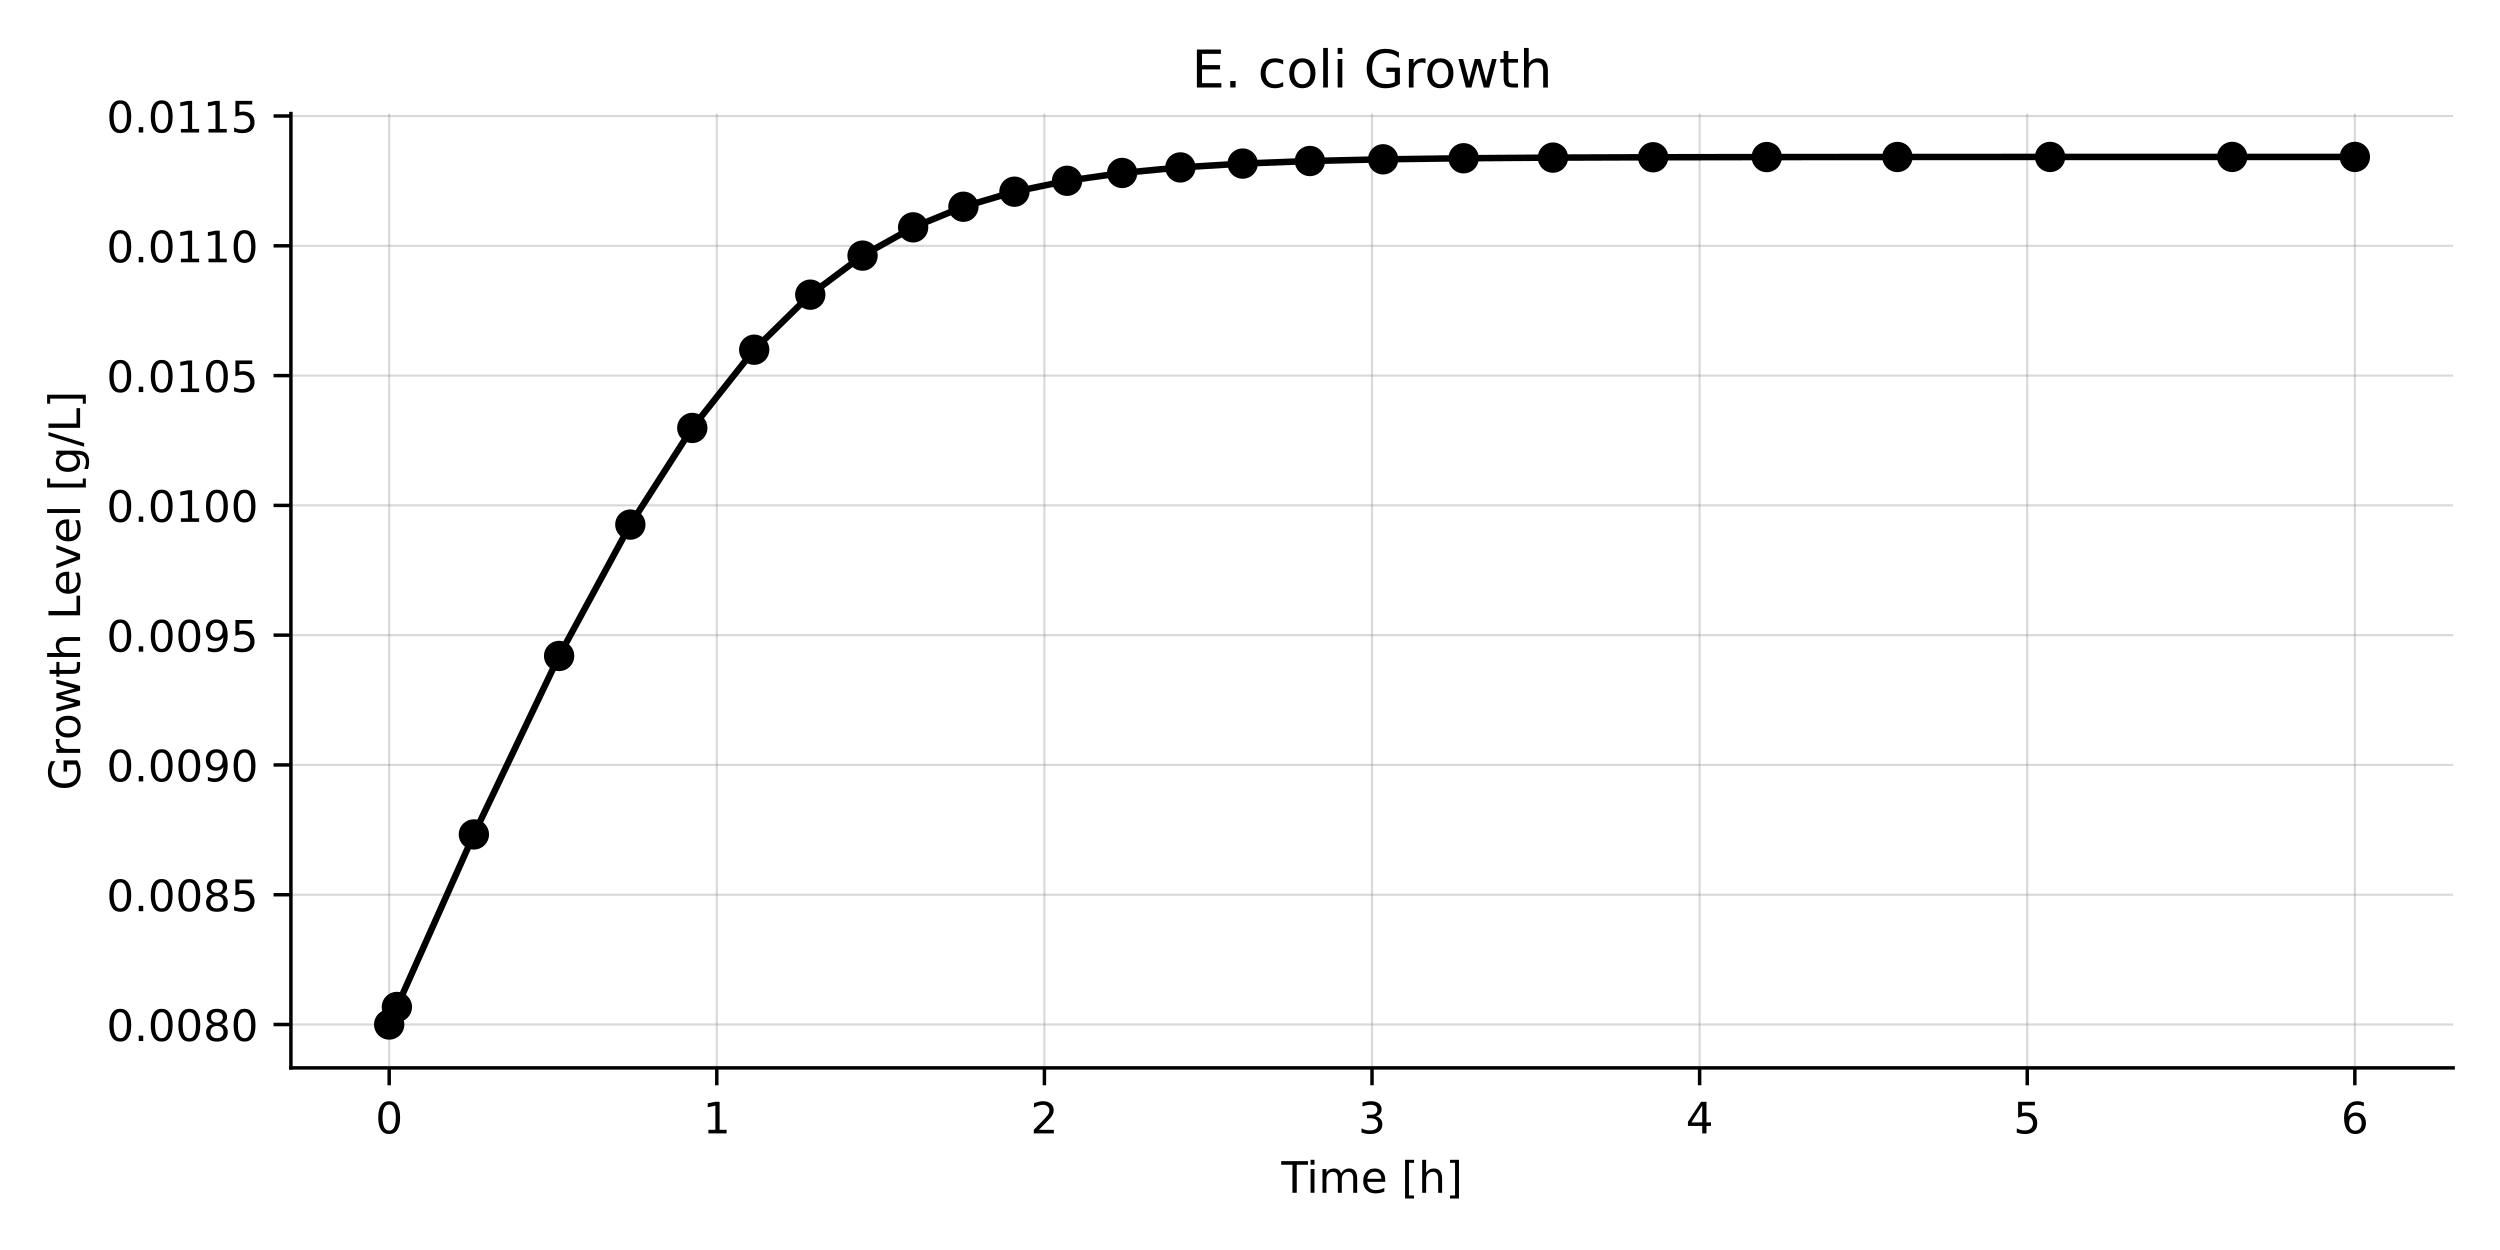
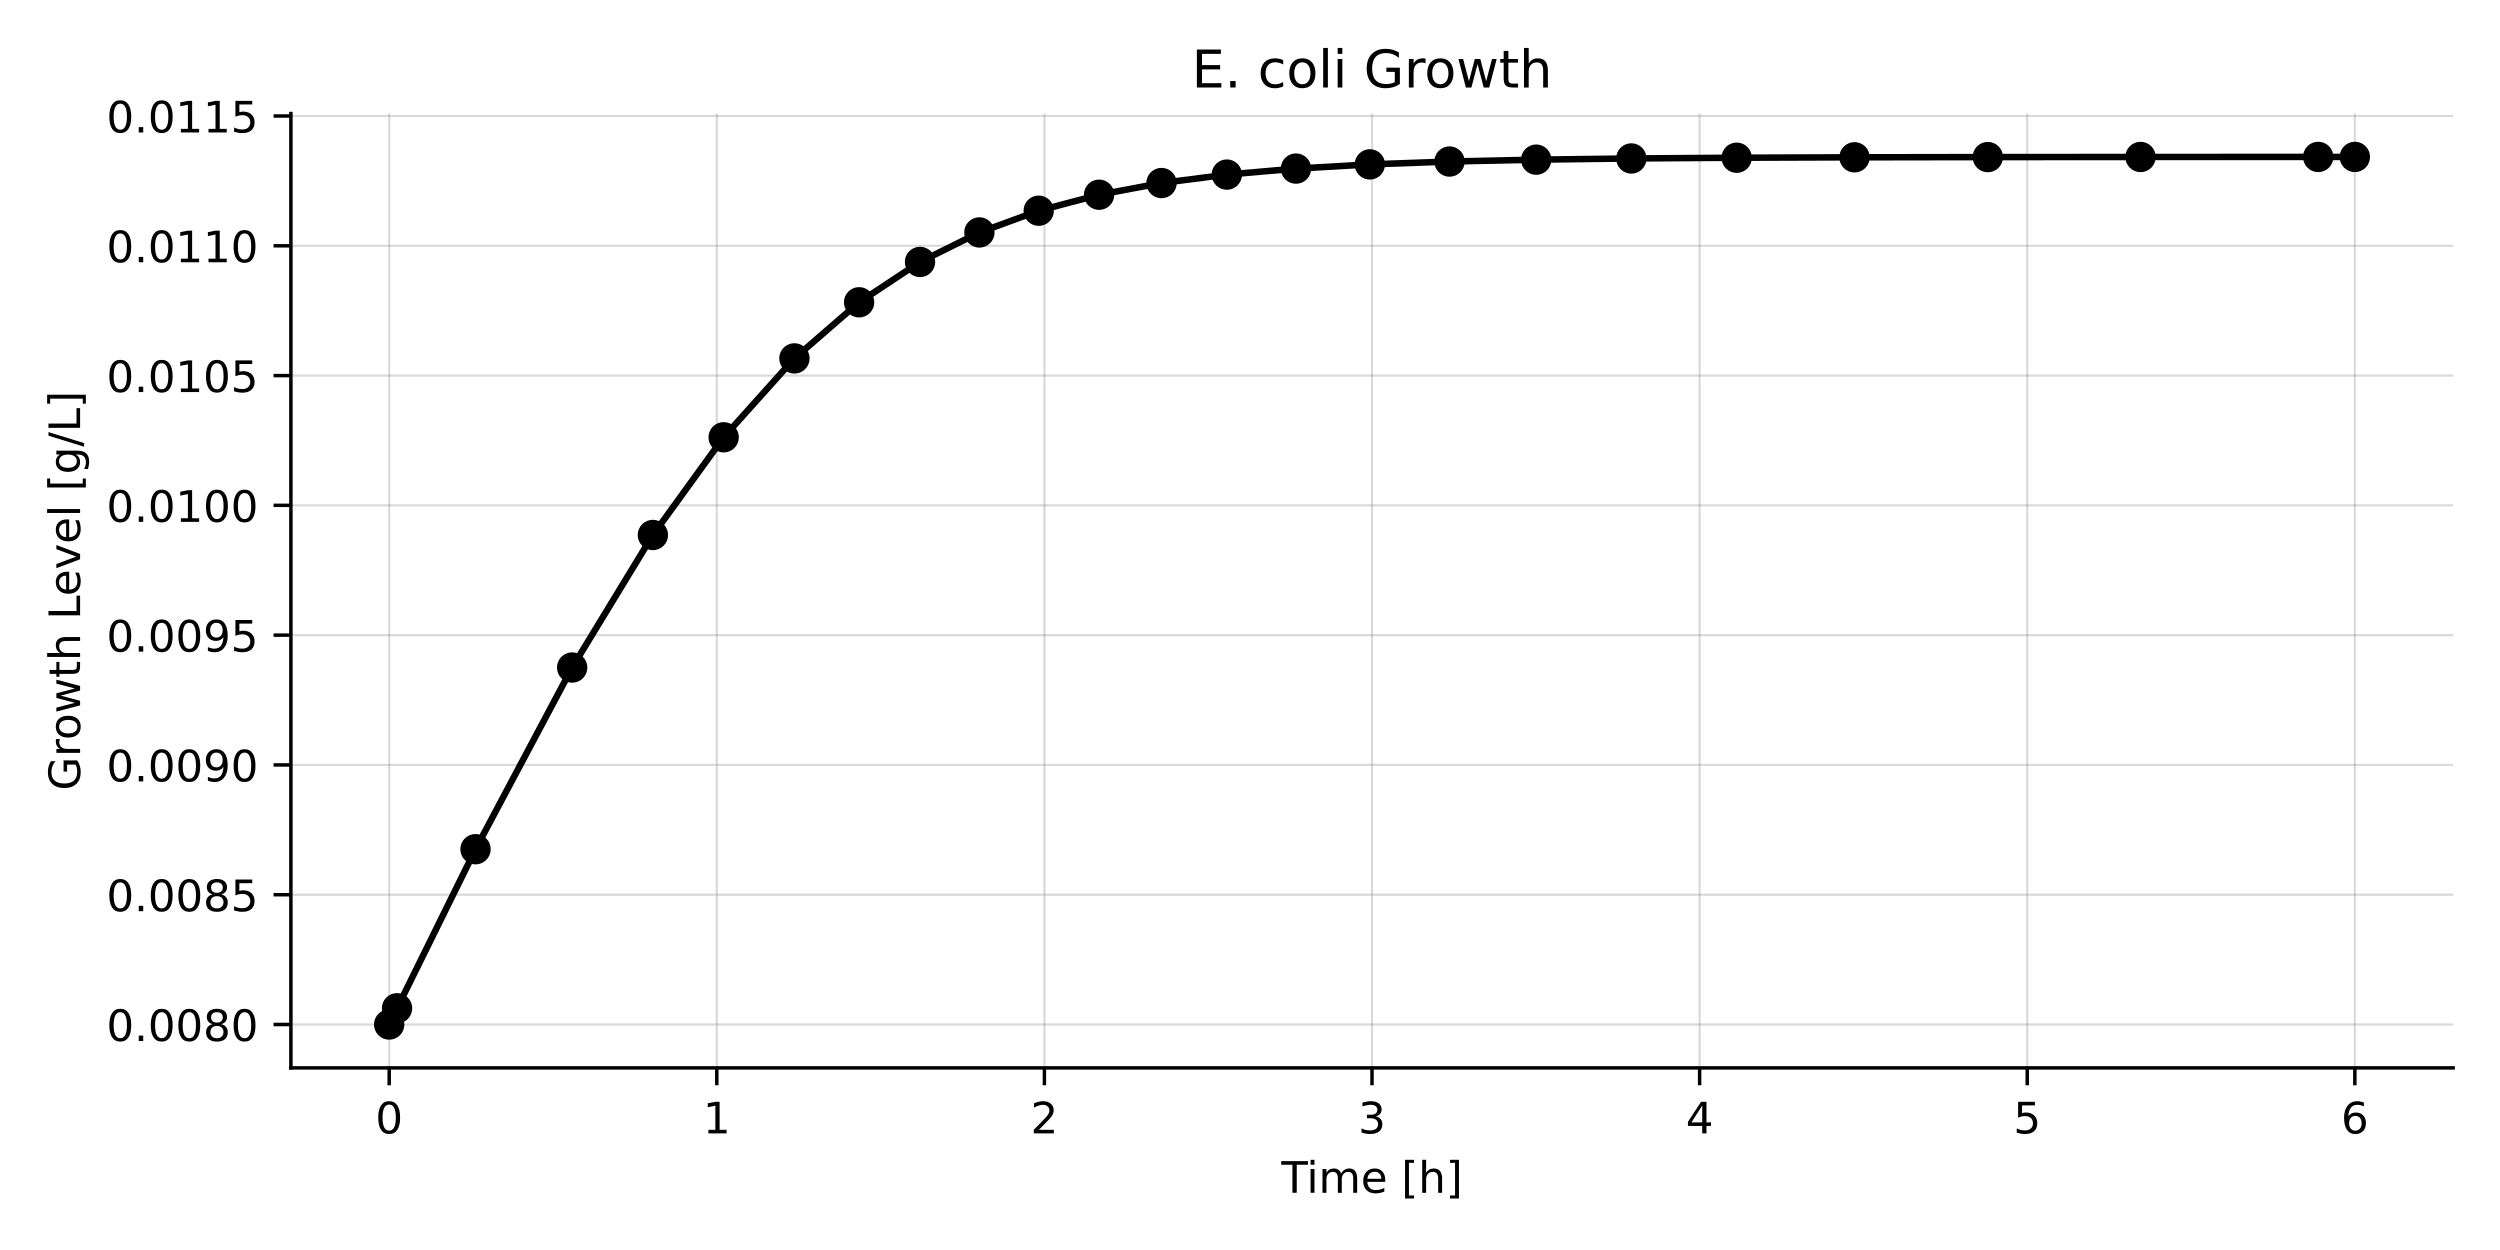
<svg xmlns="http://www.w3.org/2000/svg" xmlns:xlink="http://www.w3.org/1999/xlink" width="576pt" height="288pt" viewBox="0 0 576 288" version="1.1">
  <defs>
    <style type="text/css">*{stroke-linejoin: round; stroke-linecap: butt}</style>
  </defs>
  <g id="figure_1">
    <g id="patch_1">
      <path d="M 0 288  L 576 288  L 576 0  L 0 0  z " style="fill: #ffffff" />
    </g>
    <g id="axes_1">
      <g id="patch_2">
        <path d="M 67.025 246.04  L 565.2 246.04  L 565.2 26.16  L 67.025 26.16  z " style="fill: #ffffff" />
      </g>
      <g id="matplotlib.axis_1">
        <g id="xtick_1">
          <g id="line2d_1">
-             <path d="M 89.669 246.04  L 89.669 26.16  " clip-path="url(#pea0728289e)" style="fill: none; stroke: #808080; stroke-opacity: 0.3; stroke-width: 0.5; stroke-linecap: square" />
+             <path d="M 89.669 246.04  L 89.669 26.16  " clip-path="url(#p222303ca60)" style="fill: none; stroke: #808080; stroke-opacity: 0.3; stroke-width: 0.5; stroke-linecap: square" />
          </g>
          <g id="line2d_2">
            <defs>
-               <path id="m945419326e" d="M 0 0  L 0 4  " style="stroke: #000000; stroke-width: 0.8" />
+               <path id="m4cc28d3b82" d="M 0 0  L 0 4  " style="stroke: #000000; stroke-width: 0.8" />
            </defs>
            <g>
-               <use xlink:href="#m945419326e" x="89.669" y="246.04" style="stroke: #000000; stroke-width: 0.8" />
+               <use xlink:href="#m4cc28d3b82" x="89.669" y="246.04" style="stroke: #000000; stroke-width: 0.8" />
            </g>
          </g>
          <g id="text_1">
            <g transform="translate(86.48807 261.1384) scale(0.1 -0.1)">
              <defs>
                <path id="DejaVuSans-30" d="M 2034 4250  Q 1547 4250 1301 3770  Q 1056 3291 1056 2328  Q 1056 1369 1301 889  Q 1547 409 2034 409  Q 2525 409 2770 889  Q 3016 1369 3016 2328  Q 3016 3291 2770 3770  Q 2525 4250 2034 4250  z M 2034 4750  Q 2819 4750 3233 4129  Q 3647 3509 3647 2328  Q 3647 1150 3233 529  Q 2819 -91 2034 -91  Q 1250 -91 836 529  Q 422 1150 422 2328  Q 422 3509 836 4129  Q 1250 4750 2034 4750  z " transform="scale(0.015625)" />
              </defs>
              <use xlink:href="#DejaVuSans-30" />
            </g>
          </g>
        </g>
        <g id="xtick_2">
          <g id="line2d_3">
-             <path d="M 165.15 246.04  L 165.15 26.16  " clip-path="url(#pea0728289e)" style="fill: none; stroke: #808080; stroke-opacity: 0.3; stroke-width: 0.5; stroke-linecap: square" />
+             <path d="M 165.15 246.04  L 165.15 26.16  " clip-path="url(#p222303ca60)" style="fill: none; stroke: #808080; stroke-opacity: 0.3; stroke-width: 0.5; stroke-linecap: square" />
          </g>
          <g id="line2d_4">
            <g>
-               <use xlink:href="#m945419326e" x="165.15" y="246.04" style="stroke: #000000; stroke-width: 0.8" />
+               <use xlink:href="#m4cc28d3b82" x="165.15" y="246.04" style="stroke: #000000; stroke-width: 0.8" />
            </g>
          </g>
          <g id="text_2">
            <g transform="translate(161.9691 261.1384) scale(0.1 -0.1)">
              <defs>
                <path id="DejaVuSans-31" d="M 794 531  L 1825 531  L 1825 4091  L 703 3866  L 703 4441  L 1819 4666  L 2450 4666  L 2450 531  L 3481 531  L 3481 0  L 794 0  L 794 531  z " transform="scale(0.015625)" />
              </defs>
              <use xlink:href="#DejaVuSans-31" />
            </g>
          </g>
        </g>
        <g id="xtick_3">
          <g id="line2d_5">
-             <path d="M 240.631 246.04  L 240.631 26.16  " clip-path="url(#pea0728289e)" style="fill: none; stroke: #808080; stroke-opacity: 0.3; stroke-width: 0.5; stroke-linecap: square" />
+             <path d="M 240.631 246.04  L 240.631 26.16  " clip-path="url(#p222303ca60)" style="fill: none; stroke: #808080; stroke-opacity: 0.3; stroke-width: 0.5; stroke-linecap: square" />
          </g>
          <g id="line2d_6">
            <g>
-               <use xlink:href="#m945419326e" x="240.631" y="246.04" style="stroke: #000000; stroke-width: 0.8" />
+               <use xlink:href="#m4cc28d3b82" x="240.631" y="246.04" style="stroke: #000000; stroke-width: 0.8" />
            </g>
          </g>
          <g id="text_3">
            <g transform="translate(237.4502 261.1384) scale(0.1 -0.1)">
              <defs>
                <path id="DejaVuSans-32" d="M 1228 531  L 3431 531  L 3431 0  L 469 0  L 469 531  Q 828 903 1448 1529  Q 2069 2156 2228 2338  Q 2531 2678 2651 2914  Q 2772 3150 2772 3378  Q 2772 3750 2511 3984  Q 2250 4219 1831 4219  Q 1534 4219 1204 4116  Q 875 4013 500 3803  L 500 4441  Q 881 4594 1212 4672  Q 1544 4750 1819 4750  Q 2544 4750 2975 4387  Q 3406 4025 3406 3419  Q 3406 3131 3298 2873  Q 3191 2616 2906 2266  Q 2828 2175 2409 1742  Q 1991 1309 1228 531  z " transform="scale(0.015625)" />
              </defs>
              <use xlink:href="#DejaVuSans-32" />
            </g>
          </g>
        </g>
        <g id="xtick_4">
          <g id="line2d_7">
-             <path d="M 316.113 246.04  L 316.113 26.16  " clip-path="url(#pea0728289e)" style="fill: none; stroke: #808080; stroke-opacity: 0.3; stroke-width: 0.5; stroke-linecap: square" />
+             <path d="M 316.113 246.04  L 316.113 26.16  " clip-path="url(#p222303ca60)" style="fill: none; stroke: #808080; stroke-opacity: 0.3; stroke-width: 0.5; stroke-linecap: square" />
          </g>
          <g id="line2d_8">
            <g>
-               <use xlink:href="#m945419326e" x="316.113" y="246.04" style="stroke: #000000; stroke-width: 0.8" />
+               <use xlink:href="#m4cc28d3b82" x="316.113" y="246.04" style="stroke: #000000; stroke-width: 0.8" />
            </g>
          </g>
          <g id="text_4">
            <g transform="translate(312.9312 261.1384) scale(0.1 -0.1)">
              <defs>
                <path id="DejaVuSans-33" d="M 2597 2516  Q 3050 2419 3304 2112  Q 3559 1806 3559 1356  Q 3559 666 3084 287  Q 2609 -91 1734 -91  Q 1441 -91 1130 -33  Q 819 25 488 141  L 488 750  Q 750 597 1062 519  Q 1375 441 1716 441  Q 2309 441 2620 675  Q 2931 909 2931 1356  Q 2931 1769 2642 2001  Q 2353 2234 1838 2234  L 1294 2234  L 1294 2753  L 1863 2753  Q 2328 2753 2575 2939  Q 2822 3125 2822 3475  Q 2822 3834 2567 4026  Q 2313 4219 1838 4219  Q 1578 4219 1281 4162  Q 984 4106 628 3988  L 628 4550  Q 988 4650 1302 4700  Q 1616 4750 1894 4750  Q 2613 4750 3031 4423  Q 3450 4097 3450 3541  Q 3450 3153 3228 2886  Q 3006 2619 2597 2516  z " transform="scale(0.015625)" />
              </defs>
              <use xlink:href="#DejaVuSans-33" />
            </g>
          </g>
        </g>
        <g id="xtick_5">
          <g id="line2d_9">
-             <path d="M 391.594 246.04  L 391.594 26.16  " clip-path="url(#pea0728289e)" style="fill: none; stroke: #808080; stroke-opacity: 0.3; stroke-width: 0.5; stroke-linecap: square" />
+             <path d="M 391.594 246.04  L 391.594 26.16  " clip-path="url(#p222303ca60)" style="fill: none; stroke: #808080; stroke-opacity: 0.3; stroke-width: 0.5; stroke-linecap: square" />
          </g>
          <g id="line2d_10">
            <g>
-               <use xlink:href="#m945419326e" x="391.594" y="246.04" style="stroke: #000000; stroke-width: 0.8" />
+               <use xlink:href="#m4cc28d3b82" x="391.594" y="246.04" style="stroke: #000000; stroke-width: 0.8" />
            </g>
          </g>
          <g id="text_5">
            <g transform="translate(388.4123 261.1384) scale(0.1 -0.1)">
              <defs>
                <path id="DejaVuSans-34" d="M 2419 4116  L 825 1625  L 2419 1625  L 2419 4116  z M 2253 4666  L 3047 4666  L 3047 1625  L 3713 1625  L 3713 1100  L 3047 1100  L 3047 0  L 2419 0  L 2419 1100  L 313 1100  L 313 1709  L 2253 4666  z " transform="scale(0.015625)" />
              </defs>
              <use xlink:href="#DejaVuSans-34" />
            </g>
          </g>
        </g>
        <g id="xtick_6">
          <g id="line2d_11">
-             <path d="M 467.075 246.04  L 467.075 26.16  " clip-path="url(#pea0728289e)" style="fill: none; stroke: #808080; stroke-opacity: 0.3; stroke-width: 0.5; stroke-linecap: square" />
+             <path d="M 467.075 246.04  L 467.075 26.16  " clip-path="url(#p222303ca60)" style="fill: none; stroke: #808080; stroke-opacity: 0.3; stroke-width: 0.5; stroke-linecap: square" />
          </g>
          <g id="line2d_12">
            <g>
-               <use xlink:href="#m945419326e" x="467.075" y="246.04" style="stroke: #000000; stroke-width: 0.8" />
+               <use xlink:href="#m4cc28d3b82" x="467.075" y="246.04" style="stroke: #000000; stroke-width: 0.8" />
            </g>
          </g>
          <g id="text_6">
            <g transform="translate(463.8934 261.1384) scale(0.1 -0.1)">
              <defs>
                <path id="DejaVuSans-35" d="M 691 4666  L 3169 4666  L 3169 4134  L 1269 4134  L 1269 2991  Q 1406 3038 1543 3061  Q 1681 3084 1819 3084  Q 2600 3084 3056 2656  Q 3513 2228 3513 1497  Q 3513 744 3044 326  Q 2575 -91 1722 -91  Q 1428 -91 1123 -41  Q 819 9 494 109  L 494 744  Q 775 591 1075 516  Q 1375 441 1709 441  Q 2250 441 2565 725  Q 2881 1009 2881 1497  Q 2881 1984 2565 2268  Q 2250 2553 1709 2553  Q 1456 2553 1204 2497  Q 953 2441 691 2322  L 691 4666  z " transform="scale(0.015625)" />
              </defs>
              <use xlink:href="#DejaVuSans-35" />
            </g>
          </g>
        </g>
        <g id="xtick_7">
          <g id="line2d_13">
-             <path d="M 542.556 246.04  L 542.556 26.16  " clip-path="url(#pea0728289e)" style="fill: none; stroke: #808080; stroke-opacity: 0.3; stroke-width: 0.5; stroke-linecap: square" />
+             <path d="M 542.556 246.04  L 542.556 26.16  " clip-path="url(#p222303ca60)" style="fill: none; stroke: #808080; stroke-opacity: 0.3; stroke-width: 0.5; stroke-linecap: square" />
          </g>
          <g id="line2d_14">
            <g>
-               <use xlink:href="#m945419326e" x="542.556" y="246.04" style="stroke: #000000; stroke-width: 0.8" />
+               <use xlink:href="#m4cc28d3b82" x="542.556" y="246.04" style="stroke: #000000; stroke-width: 0.8" />
            </g>
          </g>
          <g id="text_7">
            <g transform="translate(539.3744 261.1384) scale(0.1 -0.1)">
              <defs>
                <path id="DejaVuSans-36" d="M 2113 2584  Q 1688 2584 1439 2293  Q 1191 2003 1191 1497  Q 1191 994 1439 701  Q 1688 409 2113 409  Q 2538 409 2786 701  Q 3034 994 3034 1497  Q 3034 2003 2786 2293  Q 2538 2584 2113 2584  z M 3366 4563  L 3366 3988  Q 3128 4100 2886 4159  Q 2644 4219 2406 4219  Q 1781 4219 1451 3797  Q 1122 3375 1075 2522  Q 1259 2794 1537 2939  Q 1816 3084 2150 3084  Q 2853 3084 3261 2657  Q 3669 2231 3669 1497  Q 3669 778 3244 343  Q 2819 -91 2113 -91  Q 1303 -91 875 529  Q 447 1150 447 2328  Q 447 3434 972 4092  Q 1497 4750 2381 4750  Q 2619 4750 2861 4703  Q 3103 4656 3366 4563  z " transform="scale(0.015625)" />
              </defs>
              <use xlink:href="#DejaVuSans-36" />
            </g>
          </g>
        </g>
        <g id="text_8">
          <g transform="translate(295.2195 274.8166) scale(0.1 -0.1)">
            <defs>
              <path id="DejaVuSans-54" d="M -19 4666  L 3928 4666  L 3928 4134  L 2272 4134  L 2272 0  L 1638 0  L 1638 4134  L -19 4134  L -19 4666  z " transform="scale(0.015625)" />
              <path id="DejaVuSans-69" d="M 603 3500  L 1178 3500  L 1178 0  L 603 0  L 603 3500  z M 603 4863  L 1178 4863  L 1178 4134  L 603 4134  L 603 4863  z " transform="scale(0.015625)" />
              <path id="DejaVuSans-6d" d="M 3328 2828  Q 3544 3216 3844 3400  Q 4144 3584 4550 3584  Q 5097 3584 5394 3201  Q 5691 2819 5691 2113  L 5691 0  L 5113 0  L 5113 2094  Q 5113 2597 4934 2840  Q 4756 3084 4391 3084  Q 3944 3084 3684 2787  Q 3425 2491 3425 1978  L 3425 0  L 2847 0  L 2847 2094  Q 2847 2600 2669 2842  Q 2491 3084 2119 3084  Q 1678 3084 1418 2786  Q 1159 2488 1159 1978  L 1159 0  L 581 0  L 581 3500  L 1159 3500  L 1159 2956  Q 1356 3278 1631 3431  Q 1906 3584 2284 3584  Q 2666 3584 2933 3390  Q 3200 3197 3328 2828  z " transform="scale(0.015625)" />
              <path id="DejaVuSans-65" d="M 3597 1894  L 3597 1613  L 953 1613  Q 991 1019 1311 708  Q 1631 397 2203 397  Q 2534 397 2845 478  Q 3156 559 3463 722  L 3463 178  Q 3153 47 2828 -22  Q 2503 -91 2169 -91  Q 1331 -91 842 396  Q 353 884 353 1716  Q 353 2575 817 3079  Q 1281 3584 2069 3584  Q 2775 3584 3186 3129  Q 3597 2675 3597 1894  z M 3022 2063  Q 3016 2534 2758 2815  Q 2500 3097 2075 3097  Q 1594 3097 1305 2825  Q 1016 2553 972 2059  L 3022 2063  z " transform="scale(0.015625)" />
              <path id="DejaVuSans-20" transform="scale(0.015625)" />
              <path id="DejaVuSans-5b" d="M 550 4863  L 1875 4863  L 1875 4416  L 1125 4416  L 1125 -397  L 1875 -397  L 1875 -844  L 550 -844  L 550 4863  z " transform="scale(0.015625)" />
              <path id="DejaVuSans-68" d="M 3513 2113  L 3513 0  L 2938 0  L 2938 2094  Q 2938 2591 2744 2837  Q 2550 3084 2163 3084  Q 1697 3084 1428 2787  Q 1159 2491 1159 1978  L 1159 0  L 581 0  L 581 4863  L 1159 4863  L 1159 2956  Q 1366 3272 1645 3428  Q 1925 3584 2291 3584  Q 2894 3584 3203 3211  Q 3513 2838 3513 2113  z " transform="scale(0.015625)" />
              <path id="DejaVuSans-5d" d="M 1947 4863  L 1947 -844  L 622 -844  L 622 -397  L 1369 -397  L 1369 4416  L 622 4416  L 622 4863  L 1947 4863  z " transform="scale(0.015625)" />
            </defs>
            <use xlink:href="#DejaVuSans-54" />
            <use xlink:href="#DejaVuSans-69" transform="translate(57.95898 0)" />
            <use xlink:href="#DejaVuSans-6d" transform="translate(85.74219 0)" />
            <use xlink:href="#DejaVuSans-65" transform="translate(183.1543 0)" />
            <use xlink:href="#DejaVuSans-20" transform="translate(244.6777 0)" />
            <use xlink:href="#DejaVuSans-5b" transform="translate(276.4648 0)" />
            <use xlink:href="#DejaVuSans-68" transform="translate(315.4785 0)" />
            <use xlink:href="#DejaVuSans-5d" transform="translate(378.8574 0)" />
          </g>
        </g>
      </g>
      <g id="matplotlib.axis_2">
        <g id="ytick_1">
          <g id="line2d_15">
-             <path d="M 67.025 236.045  L 565.2 236.045  " clip-path="url(#pea0728289e)" style="fill: none; stroke: #808080; stroke-opacity: 0.3; stroke-width: 0.5; stroke-linecap: square" />
+             <path d="M 67.025 236.045  L 565.2 236.045  " clip-path="url(#p222303ca60)" style="fill: none; stroke: #808080; stroke-opacity: 0.3; stroke-width: 0.5; stroke-linecap: square" />
          </g>
          <g id="line2d_16">
            <defs>
-               <path id="m52d1fdb39f" d="M 0 0  L -4 0  " style="stroke: #000000; stroke-width: 0.8" />
+               <path id="m27636c7aae" d="M 0 0  L -4 0  " style="stroke: #000000; stroke-width: 0.8" />
            </defs>
            <g>
-               <use xlink:href="#m52d1fdb39f" x="67.025" y="236.045" style="stroke: #000000; stroke-width: 0.8" />
+               <use xlink:href="#m27636c7aae" x="67.025" y="236.045" style="stroke: #000000; stroke-width: 0.8" />
            </g>
          </g>
          <g id="text_9">
            <g transform="translate(24.53438 239.8447) scale(0.1 -0.1)">
              <defs>
                <path id="DejaVuSans-2e" d="M 684 794  L 1344 794  L 1344 0  L 684 0  L 684 794  z " transform="scale(0.015625)" />
                <path id="DejaVuSans-38" d="M 2034 2216  Q 1584 2216 1326 1975  Q 1069 1734 1069 1313  Q 1069 891 1326 650  Q 1584 409 2034 409  Q 2484 409 2743 651  Q 3003 894 3003 1313  Q 3003 1734 2745 1975  Q 2488 2216 2034 2216  z M 1403 2484  Q 997 2584 770 2862  Q 544 3141 544 3541  Q 544 4100 942 4425  Q 1341 4750 2034 4750  Q 2731 4750 3128 4425  Q 3525 4100 3525 3541  Q 3525 3141 3298 2862  Q 3072 2584 2669 2484  Q 3125 2378 3379 2068  Q 3634 1759 3634 1313  Q 3634 634 3220 271  Q 2806 -91 2034 -91  Q 1263 -91 848 271  Q 434 634 434 1313  Q 434 1759 690 2068  Q 947 2378 1403 2484  z M 1172 3481  Q 1172 3119 1398 2916  Q 1625 2713 2034 2713  Q 2441 2713 2670 2916  Q 2900 3119 2900 3481  Q 2900 3844 2670 4047  Q 2441 4250 2034 4250  Q 1625 4250 1398 4047  Q 1172 3844 1172 3481  z " transform="scale(0.015625)" />
              </defs>
              <use xlink:href="#DejaVuSans-30" />
              <use xlink:href="#DejaVuSans-2e" transform="translate(63.62305 0)" />
              <use xlink:href="#DejaVuSans-30" transform="translate(95.41016 0)" />
              <use xlink:href="#DejaVuSans-30" transform="translate(159.0332 0)" />
              <use xlink:href="#DejaVuSans-38" transform="translate(222.6562 0)" />
              <use xlink:href="#DejaVuSans-30" transform="translate(286.2793 0)" />
            </g>
          </g>
        </g>
        <g id="ytick_2">
          <g id="line2d_17">
-             <path d="M 67.025 206.144  L 565.2 206.144  " clip-path="url(#pea0728289e)" style="fill: none; stroke: #808080; stroke-opacity: 0.3; stroke-width: 0.5; stroke-linecap: square" />
+             <path d="M 67.025 206.143  L 565.2 206.143  " clip-path="url(#p222303ca60)" style="fill: none; stroke: #808080; stroke-opacity: 0.3; stroke-width: 0.5; stroke-linecap: square" />
          </g>
          <g id="line2d_18">
            <g>
-               <use xlink:href="#m52d1fdb39f" x="67.025" y="206.144" style="stroke: #000000; stroke-width: 0.8" />
+               <use xlink:href="#m27636c7aae" x="67.025" y="206.143" style="stroke: #000000; stroke-width: 0.8" />
            </g>
          </g>
          <g id="text_10">
-             <g transform="translate(24.53438 209.9428) scale(0.1 -0.1)">
+             <g transform="translate(24.53438 209.9421) scale(0.1 -0.1)">
              <use xlink:href="#DejaVuSans-30" />
              <use xlink:href="#DejaVuSans-2e" transform="translate(63.62305 0)" />
              <use xlink:href="#DejaVuSans-30" transform="translate(95.41016 0)" />
              <use xlink:href="#DejaVuSans-30" transform="translate(159.0332 0)" />
              <use xlink:href="#DejaVuSans-38" transform="translate(222.6562 0)" />
              <use xlink:href="#DejaVuSans-35" transform="translate(286.2793 0)" />
            </g>
          </g>
        </g>
        <g id="ytick_3">
          <g id="line2d_19">
-             <path d="M 67.025 176.242  L 565.2 176.242  " clip-path="url(#pea0728289e)" style="fill: none; stroke: #808080; stroke-opacity: 0.3; stroke-width: 0.5; stroke-linecap: square" />
+             <path d="M 67.025 176.24  L 565.2 176.24  " clip-path="url(#p222303ca60)" style="fill: none; stroke: #808080; stroke-opacity: 0.3; stroke-width: 0.5; stroke-linecap: square" />
          </g>
          <g id="line2d_20">
            <g>
-               <use xlink:href="#m52d1fdb39f" x="67.025" y="176.242" style="stroke: #000000; stroke-width: 0.8" />
+               <use xlink:href="#m27636c7aae" x="67.025" y="176.24" style="stroke: #000000; stroke-width: 0.8" />
            </g>
          </g>
          <g id="text_11">
-             <g transform="translate(24.53438 180.0408) scale(0.1 -0.1)">
+             <g transform="translate(24.53438 180.0395) scale(0.1 -0.1)">
              <defs>
                <path id="DejaVuSans-39" d="M 703 97  L 703 672  Q 941 559 1184 500  Q 1428 441 1663 441  Q 2288 441 2617 861  Q 2947 1281 2994 2138  Q 2813 1869 2534 1725  Q 2256 1581 1919 1581  Q 1219 1581 811 2004  Q 403 2428 403 3163  Q 403 3881 828 4315  Q 1253 4750 1959 4750  Q 2769 4750 3195 4129  Q 3622 3509 3622 2328  Q 3622 1225 3098 567  Q 2575 -91 1691 -91  Q 1453 -91 1209 -44  Q 966 3 703 97  z M 1959 2075  Q 2384 2075 2632 2365  Q 2881 2656 2881 3163  Q 2881 3666 2632 3958  Q 2384 4250 1959 4250  Q 1534 4250 1286 3958  Q 1038 3666 1038 3163  Q 1038 2656 1286 2365  Q 1534 2075 1959 2075  z " transform="scale(0.015625)" />
              </defs>
              <use xlink:href="#DejaVuSans-30" />
              <use xlink:href="#DejaVuSans-2e" transform="translate(63.62305 0)" />
              <use xlink:href="#DejaVuSans-30" transform="translate(95.41016 0)" />
              <use xlink:href="#DejaVuSans-30" transform="translate(159.0332 0)" />
              <use xlink:href="#DejaVuSans-39" transform="translate(222.6562 0)" />
              <use xlink:href="#DejaVuSans-30" transform="translate(286.2793 0)" />
            </g>
          </g>
        </g>
        <g id="ytick_4">
          <g id="line2d_21">
-             <path d="M 67.025 146.34  L 565.2 146.34  " clip-path="url(#pea0728289e)" style="fill: none; stroke: #808080; stroke-opacity: 0.3; stroke-width: 0.5; stroke-linecap: square" />
+             <path d="M 67.025 146.338  L 565.2 146.338  " clip-path="url(#p222303ca60)" style="fill: none; stroke: #808080; stroke-opacity: 0.3; stroke-width: 0.5; stroke-linecap: square" />
          </g>
          <g id="line2d_22">
            <g>
-               <use xlink:href="#m52d1fdb39f" x="67.025" y="146.34" style="stroke: #000000; stroke-width: 0.8" />
+               <use xlink:href="#m27636c7aae" x="67.025" y="146.338" style="stroke: #000000; stroke-width: 0.8" />
            </g>
          </g>
          <g id="text_12">
-             <g transform="translate(24.53438 150.1389) scale(0.1 -0.1)">
+             <g transform="translate(24.53438 150.1369) scale(0.1 -0.1)">
              <use xlink:href="#DejaVuSans-30" />
              <use xlink:href="#DejaVuSans-2e" transform="translate(63.62305 0)" />
              <use xlink:href="#DejaVuSans-30" transform="translate(95.41016 0)" />
              <use xlink:href="#DejaVuSans-30" transform="translate(159.0332 0)" />
              <use xlink:href="#DejaVuSans-39" transform="translate(222.6562 0)" />
              <use xlink:href="#DejaVuSans-35" transform="translate(286.2793 0)" />
            </g>
          </g>
        </g>
        <g id="ytick_5">
          <g id="line2d_23">
-             <path d="M 67.025 116.438  L 565.2 116.438  " clip-path="url(#pea0728289e)" style="fill: none; stroke: #808080; stroke-opacity: 0.3; stroke-width: 0.5; stroke-linecap: square" />
+             <path d="M 67.025 116.435  L 565.2 116.435  " clip-path="url(#p222303ca60)" style="fill: none; stroke: #808080; stroke-opacity: 0.3; stroke-width: 0.5; stroke-linecap: square" />
          </g>
          <g id="line2d_24">
            <g>
-               <use xlink:href="#m52d1fdb39f" x="67.025" y="116.438" style="stroke: #000000; stroke-width: 0.8" />
+               <use xlink:href="#m27636c7aae" x="67.025" y="116.435" style="stroke: #000000; stroke-width: 0.8" />
            </g>
          </g>
          <g id="text_13">
-             <g transform="translate(24.53438 120.237) scale(0.1 -0.1)">
+             <g transform="translate(24.53438 120.2343) scale(0.1 -0.1)">
              <use xlink:href="#DejaVuSans-30" />
              <use xlink:href="#DejaVuSans-2e" transform="translate(63.62305 0)" />
              <use xlink:href="#DejaVuSans-30" transform="translate(95.41016 0)" />
              <use xlink:href="#DejaVuSans-31" transform="translate(159.0332 0)" />
              <use xlink:href="#DejaVuSans-30" transform="translate(222.6562 0)" />
              <use xlink:href="#DejaVuSans-30" transform="translate(286.2793 0)" />
            </g>
          </g>
        </g>
        <g id="ytick_6">
          <g id="line2d_25">
-             <path d="M 67.025 86.536  L 565.2 86.536  " clip-path="url(#pea0728289e)" style="fill: none; stroke: #808080; stroke-opacity: 0.3; stroke-width: 0.5; stroke-linecap: square" />
+             <path d="M 67.025 86.533  L 565.2 86.533  " clip-path="url(#p222303ca60)" style="fill: none; stroke: #808080; stroke-opacity: 0.3; stroke-width: 0.5; stroke-linecap: square" />
          </g>
          <g id="line2d_26">
            <g>
-               <use xlink:href="#m52d1fdb39f" x="67.025" y="86.536" style="stroke: #000000; stroke-width: 0.8" />
+               <use xlink:href="#m27636c7aae" x="67.025" y="86.533" style="stroke: #000000; stroke-width: 0.8" />
            </g>
          </g>
          <g id="text_14">
-             <g transform="translate(24.53438 90.33511) scale(0.1 -0.1)">
+             <g transform="translate(24.53438 90.33174) scale(0.1 -0.1)">
              <use xlink:href="#DejaVuSans-30" />
              <use xlink:href="#DejaVuSans-2e" transform="translate(63.62305 0)" />
              <use xlink:href="#DejaVuSans-30" transform="translate(95.41016 0)" />
              <use xlink:href="#DejaVuSans-31" transform="translate(159.0332 0)" />
              <use xlink:href="#DejaVuSans-30" transform="translate(222.6562 0)" />
              <use xlink:href="#DejaVuSans-35" transform="translate(286.2793 0)" />
            </g>
          </g>
        </g>
        <g id="ytick_7">
          <g id="line2d_27">
-             <path d="M 67.025 56.634  L 565.2 56.634  " clip-path="url(#pea0728289e)" style="fill: none; stroke: #808080; stroke-opacity: 0.3; stroke-width: 0.5; stroke-linecap: square" />
+             <path d="M 67.025 56.63  L 565.2 56.63  " clip-path="url(#p222303ca60)" style="fill: none; stroke: #808080; stroke-opacity: 0.3; stroke-width: 0.5; stroke-linecap: square" />
          </g>
          <g id="line2d_28">
            <g>
-               <use xlink:href="#m52d1fdb39f" x="67.025" y="56.634" style="stroke: #000000; stroke-width: 0.8" />
+               <use xlink:href="#m27636c7aae" x="67.025" y="56.63" style="stroke: #000000; stroke-width: 0.8" />
            </g>
          </g>
          <g id="text_15">
-             <g transform="translate(24.53438 60.43319) scale(0.1 -0.1)">
+             <g transform="translate(24.53438 60.42915) scale(0.1 -0.1)">
              <use xlink:href="#DejaVuSans-30" />
              <use xlink:href="#DejaVuSans-2e" transform="translate(63.62305 0)" />
              <use xlink:href="#DejaVuSans-30" transform="translate(95.41016 0)" />
              <use xlink:href="#DejaVuSans-31" transform="translate(159.0332 0)" />
              <use xlink:href="#DejaVuSans-31" transform="translate(222.6562 0)" />
              <use xlink:href="#DejaVuSans-30" transform="translate(286.2793 0)" />
            </g>
          </g>
        </g>
        <g id="ytick_8">
          <g id="line2d_29">
-             <path d="M 67.025 26.732  L 565.2 26.732  " clip-path="url(#pea0728289e)" style="fill: none; stroke: #808080; stroke-opacity: 0.3; stroke-width: 0.5; stroke-linecap: square" />
+             <path d="M 67.025 26.727  L 565.2 26.727  " clip-path="url(#p222303ca60)" style="fill: none; stroke: #808080; stroke-opacity: 0.3; stroke-width: 0.5; stroke-linecap: square" />
          </g>
          <g id="line2d_30">
            <g>
-               <use xlink:href="#m52d1fdb39f" x="67.025" y="26.732" style="stroke: #000000; stroke-width: 0.8" />
+               <use xlink:href="#m27636c7aae" x="67.025" y="26.727" style="stroke: #000000; stroke-width: 0.8" />
            </g>
          </g>
          <g id="text_16">
-             <g transform="translate(24.53438 30.53128) scale(0.1 -0.1)">
+             <g transform="translate(24.53438 30.52657) scale(0.1 -0.1)">
              <use xlink:href="#DejaVuSans-30" />
              <use xlink:href="#DejaVuSans-2e" transform="translate(63.62305 0)" />
              <use xlink:href="#DejaVuSans-30" transform="translate(95.41016 0)" />
              <use xlink:href="#DejaVuSans-31" transform="translate(159.0332 0)" />
              <use xlink:href="#DejaVuSans-31" transform="translate(222.6562 0)" />
              <use xlink:href="#DejaVuSans-35" transform="translate(286.2793 0)" />
            </g>
          </g>
        </g>
        <g id="text_17">
          <g transform="translate(18.45469 182.1188) rotate(-90) scale(0.1 -0.1)">
            <defs>
              <path id="DejaVuSans-47" d="M 3809 666  L 3809 1919  L 2778 1919  L 2778 2438  L 4434 2438  L 4434 434  Q 4069 175 3628 42  Q 3188 -91 2688 -91  Q 1594 -91 976 548  Q 359 1188 359 2328  Q 359 3472 976 4111  Q 1594 4750 2688 4750  Q 3144 4750 3555 4637  Q 3966 4525 4313 4306  L 4313 3634  Q 3963 3931 3569 4081  Q 3175 4231 2741 4231  Q 1884 4231 1454 3753  Q 1025 3275 1025 2328  Q 1025 1384 1454 906  Q 1884 428 2741 428  Q 3075 428 3337 486  Q 3600 544 3809 666  z " transform="scale(0.015625)" />
              <path id="DejaVuSans-72" d="M 2631 2963  Q 2534 3019 2420 3045  Q 2306 3072 2169 3072  Q 1681 3072 1420 2755  Q 1159 2438 1159 1844  L 1159 0  L 581 0  L 581 3500  L 1159 3500  L 1159 2956  Q 1341 3275 1631 3429  Q 1922 3584 2338 3584  Q 2397 3584 2469 3576  Q 2541 3569 2628 3553  L 2631 2963  z " transform="scale(0.015625)" />
              <path id="DejaVuSans-6f" d="M 1959 3097  Q 1497 3097 1228 2736  Q 959 2375 959 1747  Q 959 1119 1226 758  Q 1494 397 1959 397  Q 2419 397 2687 759  Q 2956 1122 2956 1747  Q 2956 2369 2687 2733  Q 2419 3097 1959 3097  z M 1959 3584  Q 2709 3584 3137 3096  Q 3566 2609 3566 1747  Q 3566 888 3137 398  Q 2709 -91 1959 -91  Q 1206 -91 779 398  Q 353 888 353 1747  Q 353 2609 779 3096  Q 1206 3584 1959 3584  z " transform="scale(0.015625)" />
              <path id="DejaVuSans-77" d="M 269 3500  L 844 3500  L 1563 769  L 2278 3500  L 2956 3500  L 3675 769  L 4391 3500  L 4966 3500  L 4050 0  L 3372 0  L 2619 2869  L 1863 0  L 1184 0  L 269 3500  z " transform="scale(0.015625)" />
              <path id="DejaVuSans-74" d="M 1172 4494  L 1172 3500  L 2356 3500  L 2356 3053  L 1172 3053  L 1172 1153  Q 1172 725 1289 603  Q 1406 481 1766 481  L 2356 481  L 2356 0  L 1766 0  Q 1100 0 847 248  Q 594 497 594 1153  L 594 3053  L 172 3053  L 172 3500  L 594 3500  L 594 4494  L 1172 4494  z " transform="scale(0.015625)" />
              <path id="DejaVuSans-4c" d="M 628 4666  L 1259 4666  L 1259 531  L 3531 531  L 3531 0  L 628 0  L 628 4666  z " transform="scale(0.015625)" />
              <path id="DejaVuSans-76" d="M 191 3500  L 800 3500  L 1894 563  L 2988 3500  L 3597 3500  L 2284 0  L 1503 0  L 191 3500  z " transform="scale(0.015625)" />
              <path id="DejaVuSans-6c" d="M 603 4863  L 1178 4863  L 1178 0  L 603 0  L 603 4863  z " transform="scale(0.015625)" />
              <path id="DejaVuSans-67" d="M 2906 1791  Q 2906 2416 2648 2759  Q 2391 3103 1925 3103  Q 1463 3103 1205 2759  Q 947 2416 947 1791  Q 947 1169 1205 825  Q 1463 481 1925 481  Q 2391 481 2648 825  Q 2906 1169 2906 1791  z M 3481 434  Q 3481 -459 3084 -895  Q 2688 -1331 1869 -1331  Q 1566 -1331 1297 -1286  Q 1028 -1241 775 -1147  L 775 -588  Q 1028 -725 1275 -790  Q 1522 -856 1778 -856  Q 2344 -856 2625 -561  Q 2906 -266 2906 331  L 2906 616  Q 2728 306 2450 153  Q 2172 0 1784 0  Q 1141 0 747 490  Q 353 981 353 1791  Q 353 2603 747 3093  Q 1141 3584 1784 3584  Q 2172 3584 2450 3431  Q 2728 3278 2906 2969  L 2906 3500  L 3481 3500  L 3481 434  z " transform="scale(0.015625)" />
              <path id="DejaVuSans-2f" d="M 1625 4666  L 2156 4666  L 531 -594  L 0 -594  L 1625 4666  z " transform="scale(0.015625)" />
            </defs>
            <use xlink:href="#DejaVuSans-47" />
            <use xlink:href="#DejaVuSans-72" transform="translate(77.49023 0)" />
            <use xlink:href="#DejaVuSans-6f" transform="translate(116.3535 0)" />
            <use xlink:href="#DejaVuSans-77" transform="translate(177.5352 0)" />
            <use xlink:href="#DejaVuSans-74" transform="translate(259.3223 0)" />
            <use xlink:href="#DejaVuSans-68" transform="translate(298.5312 0)" />
            <use xlink:href="#DejaVuSans-20" transform="translate(361.9102 0)" />
            <use xlink:href="#DejaVuSans-4c" transform="translate(393.6973 0)" />
            <use xlink:href="#DejaVuSans-65" transform="translate(447.6602 0)" />
            <use xlink:href="#DejaVuSans-76" transform="translate(509.1836 0)" />
            <use xlink:href="#DejaVuSans-65" transform="translate(568.3633 0)" />
            <use xlink:href="#DejaVuSans-6c" transform="translate(629.8867 0)" />
            <use xlink:href="#DejaVuSans-20" transform="translate(657.6699 0)" />
            <use xlink:href="#DejaVuSans-5b" transform="translate(689.457 0)" />
            <use xlink:href="#DejaVuSans-67" transform="translate(728.4707 0)" />
            <use xlink:href="#DejaVuSans-2f" transform="translate(791.9473 0)" />
            <use xlink:href="#DejaVuSans-4c" transform="translate(825.6387 0)" />
            <use xlink:href="#DejaVuSans-5d" transform="translate(881.3516 0)" />
          </g>
        </g>
      </g>
      <g id="line2d_31">
-         <path d="M 89.669 236.045  L 91.443 232.005  L 109.179 192.252  L 128.821 151.131  L 145.229 120.864  L 159.5 98.599  L 173.77 80.573  L 186.687 67.893  L 198.731 58.894  L 210.384 52.382  L 221.969 47.633  L 233.726 44.167  L 245.855 41.653  L 258.539 39.849  L 271.961 38.574  L 286.31 37.691  L 301.798 37.096  L 318.67 36.707  L 337.216 36.463  L 357.799 36.316  L 380.879 36.233  L 407.06 36.189  L 437.163 36.168  L 472.345 36.159  L 514.304 36.155  L 542.556 36.155  " clip-path="url(#pea0728289e)" style="fill: none; stroke: #000000; stroke-width: 1.5; stroke-linecap: square" />
+         <path d="M 89.669 236.045  L 91.478 232.308  L 109.561 195.659  L 131.825 153.799  L 150.423 123.263  L 166.729 100.751  L 183.035 82.574  L 197.937 69.648  L 211.973 60.353  L 225.653 53.553  L 239.319 48.547  L 253.232 44.865  L 267.611 42.173  L 282.663 40.227  L 298.592 38.842  L 315.614 37.876  L 333.971 37.219  L 353.941 36.785  L 375.858 36.509  L 400.131 36.341  L 427.283 36.245  L 457.992 36.193  L 493.177 36.167  L 534.116 36.156  L 542.556 36.155  " clip-path="url(#p222303ca60)" style="fill: none; stroke: #000000; stroke-width: 1.5; stroke-linecap: square" />
        <defs>
-           <path id="m5ed0900588" d="M 0 3  C 0.796 3 1.559 2.684 2.121 2.121  C 2.684 1.559 3 0.796 3 0  C 3 -0.796 2.684 -1.559 2.121 -2.121  C 1.559 -2.684 0.796 -3 0 -3  C -0.796 -3 -1.559 -2.684 -2.121 -2.121  C -2.684 -1.559 -3 -0.796 -3 0  C -3 0.796 -2.684 1.559 -2.121 2.121  C -1.559 2.684 -0.796 3 0 3  z " style="stroke: #000000" />
+           <path id="m3844df9cd8" d="M 0 3  C 0.796 3 1.559 2.684 2.121 2.121  C 2.684 1.559 3 0.796 3 0  C 3 -0.796 2.684 -1.559 2.121 -2.121  C 1.559 -2.684 0.796 -3 0 -3  C -0.796 -3 -1.559 -2.684 -2.121 -2.121  C -2.684 -1.559 -3 -0.796 -3 0  C -3 0.796 -2.684 1.559 -2.121 2.121  C -1.559 2.684 -0.796 3 0 3  z " style="stroke: #000000" />
        </defs>
-         <g clip-path="url(#pea0728289e)">
-           <use xlink:href="#m5ed0900588" x="89.669" y="236.045" style="stroke: #000000" />
-           <use xlink:href="#m5ed0900588" x="91.443" y="232.005" style="stroke: #000000" />
-           <use xlink:href="#m5ed0900588" x="109.179" y="192.252" style="stroke: #000000" />
-           <use xlink:href="#m5ed0900588" x="128.821" y="151.131" style="stroke: #000000" />
-           <use xlink:href="#m5ed0900588" x="145.229" y="120.864" style="stroke: #000000" />
-           <use xlink:href="#m5ed0900588" x="159.5" y="98.599" style="stroke: #000000" />
-           <use xlink:href="#m5ed0900588" x="173.77" y="80.573" style="stroke: #000000" />
-           <use xlink:href="#m5ed0900588" x="186.687" y="67.893" style="stroke: #000000" />
-           <use xlink:href="#m5ed0900588" x="198.731" y="58.894" style="stroke: #000000" />
-           <use xlink:href="#m5ed0900588" x="210.384" y="52.382" style="stroke: #000000" />
-           <use xlink:href="#m5ed0900588" x="221.969" y="47.633" style="stroke: #000000" />
-           <use xlink:href="#m5ed0900588" x="233.726" y="44.167" style="stroke: #000000" />
-           <use xlink:href="#m5ed0900588" x="245.855" y="41.653" style="stroke: #000000" />
-           <use xlink:href="#m5ed0900588" x="258.539" y="39.849" style="stroke: #000000" />
-           <use xlink:href="#m5ed0900588" x="271.961" y="38.574" style="stroke: #000000" />
-           <use xlink:href="#m5ed0900588" x="286.31" y="37.691" style="stroke: #000000" />
-           <use xlink:href="#m5ed0900588" x="301.798" y="37.096" style="stroke: #000000" />
-           <use xlink:href="#m5ed0900588" x="318.67" y="36.707" style="stroke: #000000" />
-           <use xlink:href="#m5ed0900588" x="337.216" y="36.463" style="stroke: #000000" />
-           <use xlink:href="#m5ed0900588" x="357.799" y="36.316" style="stroke: #000000" />
-           <use xlink:href="#m5ed0900588" x="380.879" y="36.233" style="stroke: #000000" />
-           <use xlink:href="#m5ed0900588" x="407.06" y="36.189" style="stroke: #000000" />
-           <use xlink:href="#m5ed0900588" x="437.163" y="36.168" style="stroke: #000000" />
-           <use xlink:href="#m5ed0900588" x="472.345" y="36.159" style="stroke: #000000" />
-           <use xlink:href="#m5ed0900588" x="514.304" y="36.155" style="stroke: #000000" />
-           <use xlink:href="#m5ed0900588" x="542.556" y="36.155" style="stroke: #000000" />
+         <g clip-path="url(#p222303ca60)">
+           <use xlink:href="#m3844df9cd8" x="89.669" y="236.045" style="stroke: #000000" />
+           <use xlink:href="#m3844df9cd8" x="91.478" y="232.308" style="stroke: #000000" />
+           <use xlink:href="#m3844df9cd8" x="109.561" y="195.659" style="stroke: #000000" />
+           <use xlink:href="#m3844df9cd8" x="131.825" y="153.799" style="stroke: #000000" />
+           <use xlink:href="#m3844df9cd8" x="150.423" y="123.263" style="stroke: #000000" />
+           <use xlink:href="#m3844df9cd8" x="166.729" y="100.751" style="stroke: #000000" />
+           <use xlink:href="#m3844df9cd8" x="183.035" y="82.574" style="stroke: #000000" />
+           <use xlink:href="#m3844df9cd8" x="197.937" y="69.648" style="stroke: #000000" />
+           <use xlink:href="#m3844df9cd8" x="211.973" y="60.353" style="stroke: #000000" />
+           <use xlink:href="#m3844df9cd8" x="225.653" y="53.553" style="stroke: #000000" />
+           <use xlink:href="#m3844df9cd8" x="239.319" y="48.547" style="stroke: #000000" />
+           <use xlink:href="#m3844df9cd8" x="253.232" y="44.865" style="stroke: #000000" />
+           <use xlink:href="#m3844df9cd8" x="267.611" y="42.173" style="stroke: #000000" />
+           <use xlink:href="#m3844df9cd8" x="282.663" y="40.227" style="stroke: #000000" />
+           <use xlink:href="#m3844df9cd8" x="298.592" y="38.842" style="stroke: #000000" />
+           <use xlink:href="#m3844df9cd8" x="315.614" y="37.876" style="stroke: #000000" />
+           <use xlink:href="#m3844df9cd8" x="333.971" y="37.219" style="stroke: #000000" />
+           <use xlink:href="#m3844df9cd8" x="353.941" y="36.785" style="stroke: #000000" />
+           <use xlink:href="#m3844df9cd8" x="375.858" y="36.509" style="stroke: #000000" />
+           <use xlink:href="#m3844df9cd8" x="400.131" y="36.341" style="stroke: #000000" />
+           <use xlink:href="#m3844df9cd8" x="427.283" y="36.245" style="stroke: #000000" />
+           <use xlink:href="#m3844df9cd8" x="457.992" y="36.193" style="stroke: #000000" />
+           <use xlink:href="#m3844df9cd8" x="493.177" y="36.167" style="stroke: #000000" />
+           <use xlink:href="#m3844df9cd8" x="534.116" y="36.156" style="stroke: #000000" />
+           <use xlink:href="#m3844df9cd8" x="542.556" y="36.155" style="stroke: #000000" />
        </g>
      </g>
      <g id="patch_3">
        <path d="M 67.025 246.04  L 67.025 26.16  " style="fill: none; stroke: #000000; stroke-width: 0.8; stroke-linejoin: miter; stroke-linecap: square" />
      </g>
      <g id="patch_4">
        <path d="M 67.025 246.04  L 565.2 246.04  " style="fill: none; stroke: #000000; stroke-width: 0.8; stroke-linejoin: miter; stroke-linecap: square" />
      </g>
      <g id="text_18">
        <g transform="translate(274.5831 20.16) scale(0.12 -0.12)">
          <defs>
            <path id="DejaVuSans-45" d="M 628 4666  L 3578 4666  L 3578 4134  L 1259 4134  L 1259 2753  L 3481 2753  L 3481 2222  L 1259 2222  L 1259 531  L 3634 531  L 3634 0  L 628 0  L 628 4666  z " transform="scale(0.015625)" />
            <path id="DejaVuSans-63" d="M 3122 3366  L 3122 2828  Q 2878 2963 2633 3030  Q 2388 3097 2138 3097  Q 1578 3097 1268 2742  Q 959 2388 959 1747  Q 959 1106 1268 751  Q 1578 397 2138 397  Q 2388 397 2633 464  Q 2878 531 3122 666  L 3122 134  Q 2881 22 2623 -34  Q 2366 -91 2075 -91  Q 1284 -91 818 406  Q 353 903 353 1747  Q 353 2603 823 3093  Q 1294 3584 2113 3584  Q 2378 3584 2631 3529  Q 2884 3475 3122 3366  z " transform="scale(0.015625)" />
          </defs>
          <use xlink:href="#DejaVuSans-45" />
          <use xlink:href="#DejaVuSans-2e" transform="translate(63.18359 0)" />
          <use xlink:href="#DejaVuSans-20" transform="translate(94.9707 0)" />
          <use xlink:href="#DejaVuSans-63" transform="translate(126.7578 0)" />
          <use xlink:href="#DejaVuSans-6f" transform="translate(181.7383 0)" />
          <use xlink:href="#DejaVuSans-6c" transform="translate(242.9199 0)" />
          <use xlink:href="#DejaVuSans-69" transform="translate(270.7031 0)" />
          <use xlink:href="#DejaVuSans-20" transform="translate(298.4863 0)" />
          <use xlink:href="#DejaVuSans-47" transform="translate(330.2734 0)" />
          <use xlink:href="#DejaVuSans-72" transform="translate(407.7637 0)" />
          <use xlink:href="#DejaVuSans-6f" transform="translate(446.627 0)" />
          <use xlink:href="#DejaVuSans-77" transform="translate(507.8086 0)" />
          <use xlink:href="#DejaVuSans-74" transform="translate(589.5957 0)" />
          <use xlink:href="#DejaVuSans-68" transform="translate(628.8047 0)" />
        </g>
      </g>
    </g>
  </g>
  <defs>
-     <clipPath id="pea0728289e">
+     <clipPath id="p222303ca60">
      <rect x="67.025" y="26.16" width="498.175" height="219.88" />
    </clipPath>
  </defs>
</svg>
